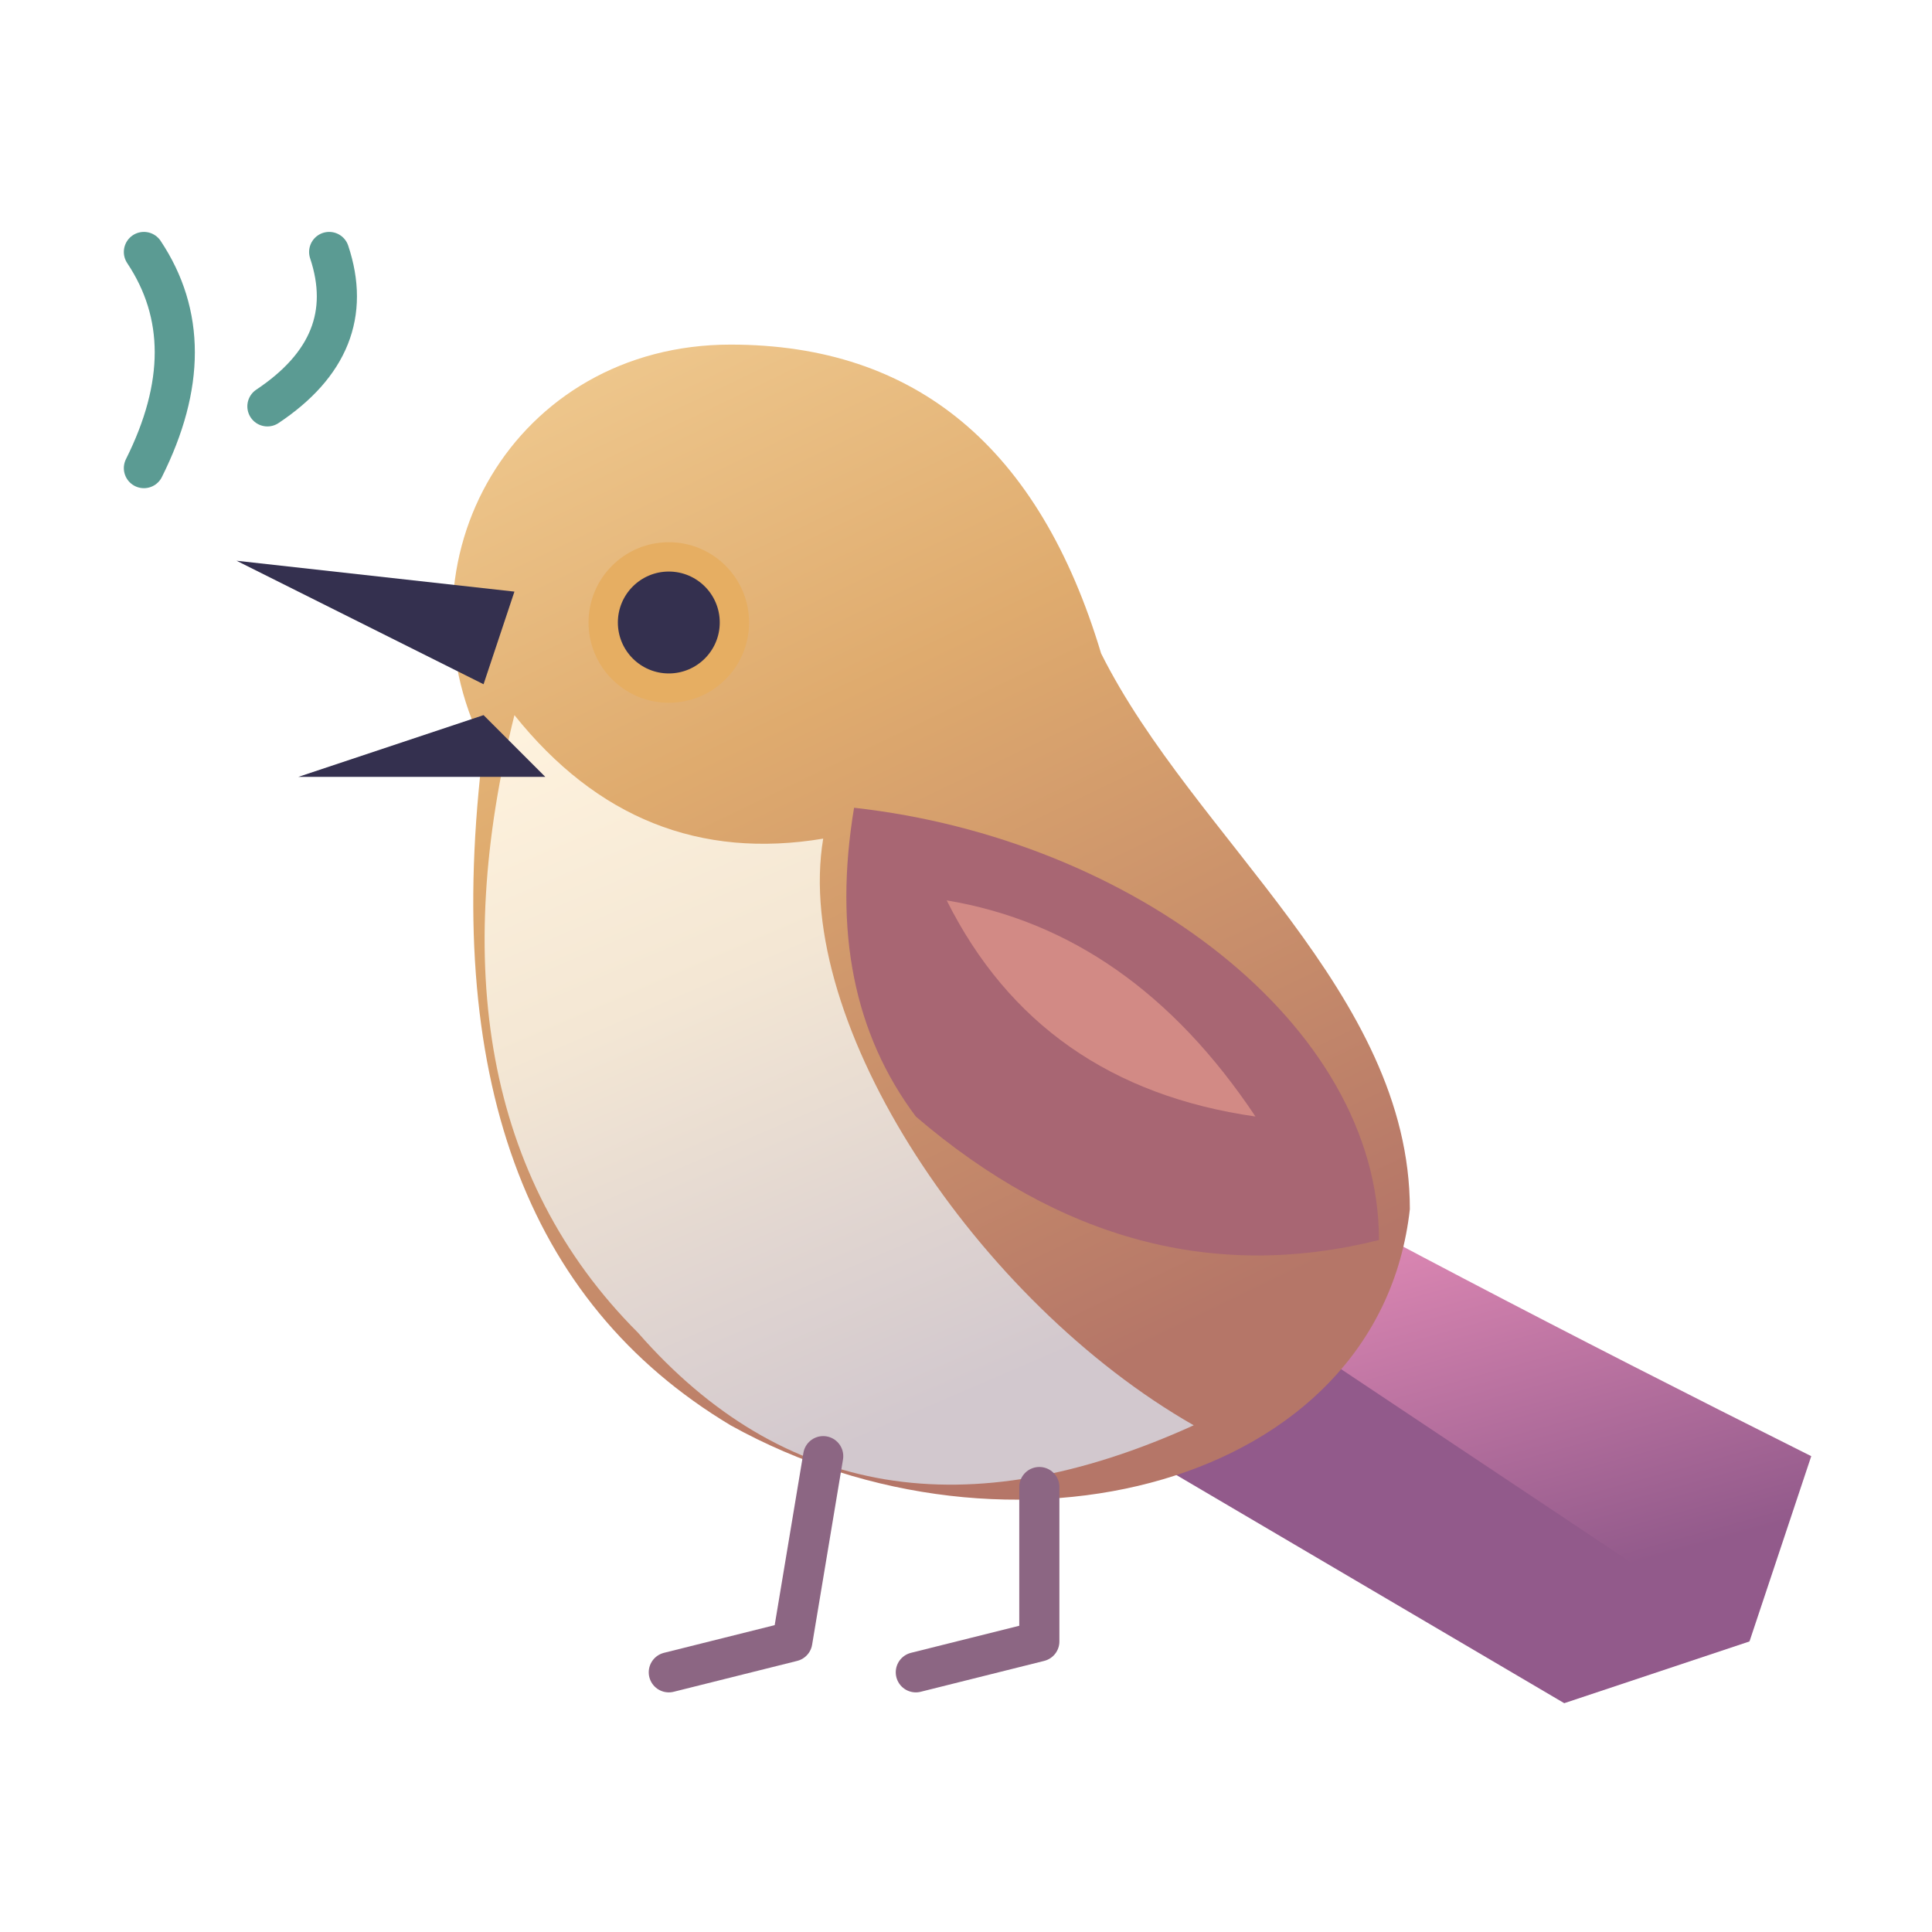
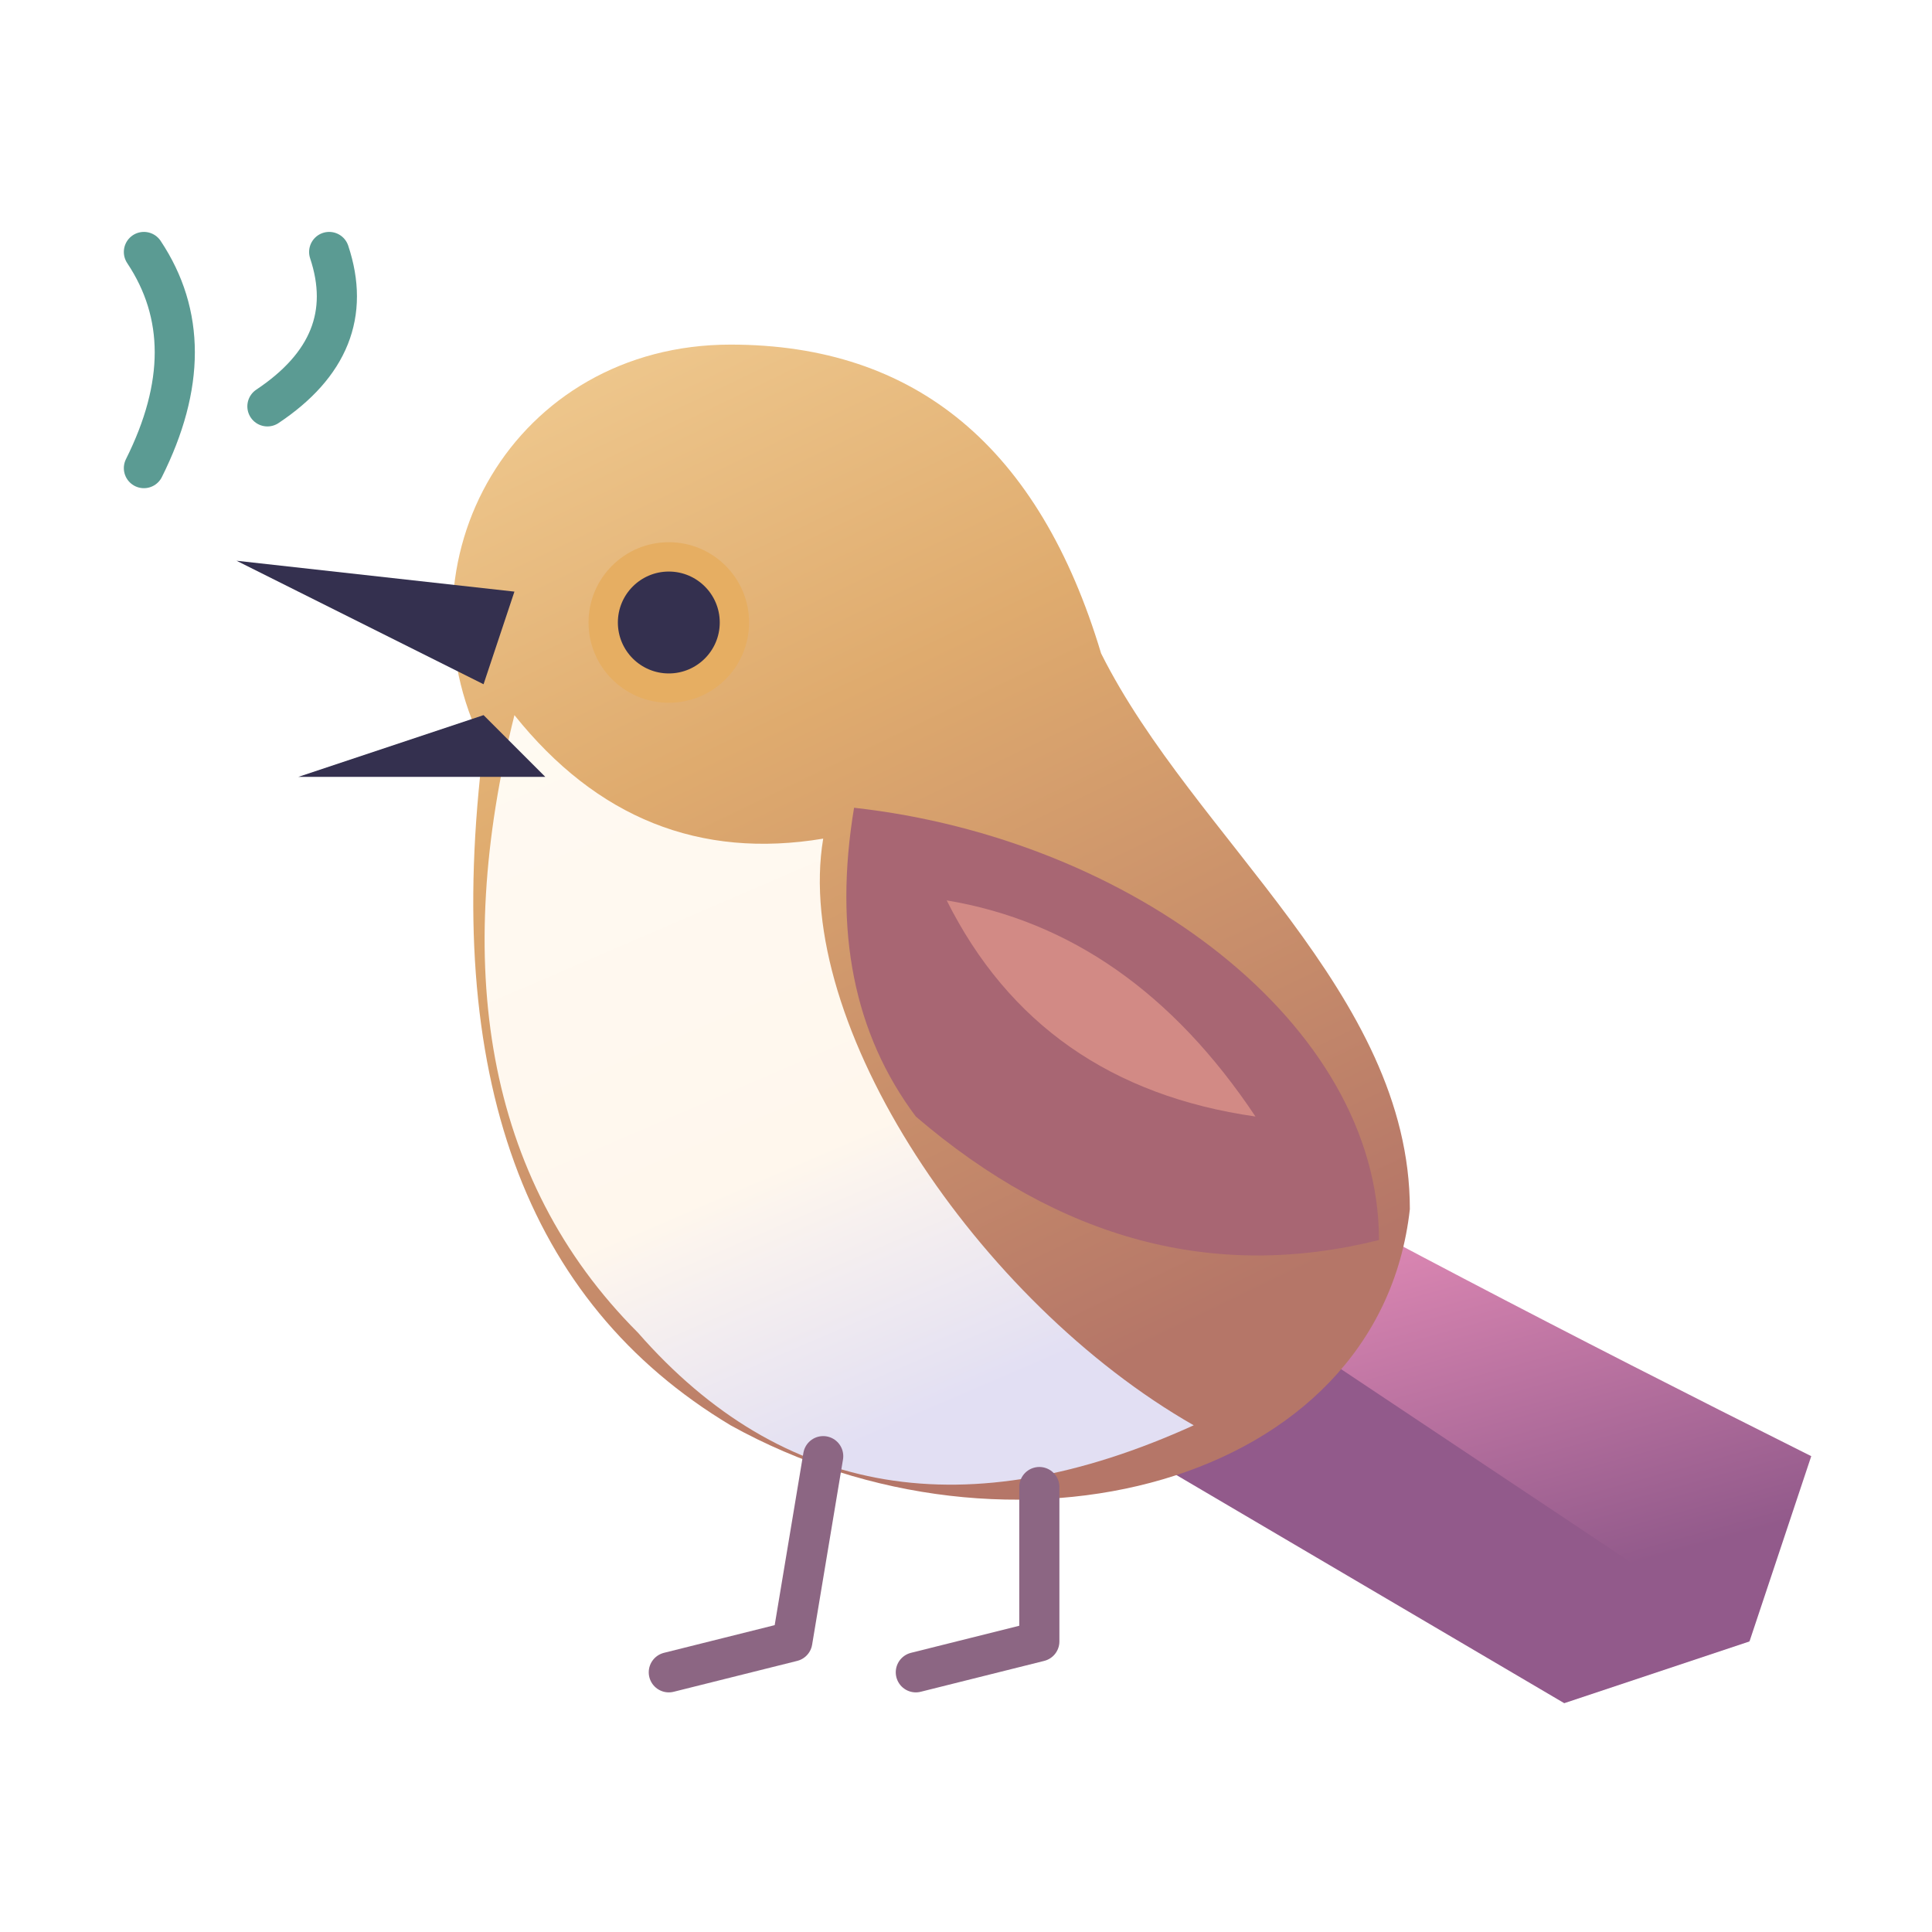
<svg xmlns="http://www.w3.org/2000/svg" width="64" height="64" viewBox="0 0 64 64">
  <g id="frameless-artwork" transform="translate(1.69863 -0.858447) scale(1.022831)">
    <defs>
      <linearGradient id="enamel" x1="0" y1="0" x2=".6" y2="1">
        <stop stop-color="#f5c3ca" />
        <stop offset=".4" stop-color="#e88bb6" />
        <stop offset="1" stop-color="#a4688f" />
      </linearGradient>
      <linearGradient id="ink" x1="0" y1="0" x2="1" y2="1">
        <stop stop-color="#f3b6c0" />
        <stop offset=".6" stop-color="#e56ea1" />
        <stop offset="1" stop-color="#a25682" />
      </linearGradient>
      <linearGradient id="gem" x1="0" y1="0" x2="1" y2="1">
        <stop stop-color="#ceb7cc" />
        <stop offset=".5" stop-color="#9272ba" />
        <stop offset="1" stop-color="#6e5991" />
      </linearGradient>
    </defs>
    <g stroke-linecap="round" stroke-linejoin="round" />
    <defs>
      <linearGradient id="copper" x2=".2" y2="1">
        <stop stop-color="#ffe0a3" />
        <stop offset=".35" stop-color="#e6ae62" />
        <stop offset="1" stop-color="#a7585d" />
      </linearGradient>
      <linearGradient id="jade" x2=".3" y2="1">
        <stop stop-color="#b4ead5" />
        <stop offset=".4" stop-color="#46b6a2" />
        <stop offset="1" stop-color="#306779" />
      </linearGradient>
      <linearGradient id="rose-metal" x2=".3" y2="1">
        <stop stop-color="#f8c5c2" />
        <stop offset=".35" stop-color="#df77ac" />
        <stop offset="1" stop-color="#8e477e" />
      </linearGradient>
      <linearGradient id="indigo" x2=".4" y2="1">
        <stop stop-color="#b6b5ec" />
        <stop offset=".4" stop-color="#8596ed" />
        <stop offset="1" stop-color="#494f85" />
      </linearGradient>
      <linearGradient id="paper" x2=".2" y2="1">
        <stop stop-color="#fff4df" />
        <stop offset="1" stop-color="#d8c5b9" />
      </linearGradient>
      <linearGradient id="metal" x2=".8" y2="1">
        <stop stop-color="#f3e8df" />
        <stop offset=".35" stop-color="#9cb9c6" />
        <stop offset=".5" stop-color="#d5dcde" />
        <stop offset="1" stop-color="#61788f" />
      </linearGradient>
      <radialGradient id="glass" cx=".35" cy=".27" r=".8">
        <stop stop-color="#b0a5df" />
        <stop offset=".4" stop-color="#5b70b5" />
        <stop offset=".75" stop-color="#35446d" />
        <stop offset="1" stop-color="#172b41" />
      </radialGradient>
      <linearGradient id="screen" x2=".6" y2="1">
        <stop stop-color="#354b67" />
        <stop offset=".5" stop-color="#232c46" />
        <stop offset="1" stop-color="#182339" />
      </linearGradient>
    </defs>
    <defs>
      <linearGradient id="craft-sand" x2=".4" y2="1">
        <stop stop-color="#f1cc92" />
        <stop offset=".4" stop-color="#dfab6e" />
        <stop offset="1" stop-color="#b57668" />
      </linearGradient>
      <linearGradient id="craft-jade" x2=".4" y2="1">
        <stop stop-color="#9fd6c3" />
        <stop offset=".4" stop-color="#5fb7a5" />
        <stop offset="1" stop-color="#3d7d83" />
      </linearGradient>
      <linearGradient id="craft-rose" x2=".4" y2="1">
        <stop stop-color="#efb7ce" />
        <stop offset=".4" stop-color="#d784b0" />
        <stop offset="1" stop-color="#925a8b" />
      </linearGradient>
      <linearGradient id="craft-paper" x2=".4" y2="1">
-         <stop stop-color="#fff3de" />
-         <stop offset=".4" stop-color="#f4e7d4" />
-         <stop offset="1" stop-color="#d2c8ce" />
+         <stop stop-color="#fffaf2" />
+         <stop offset=".65" stop-color="#fff7ed" />
+         <stop offset="1" stop-color="#e2dff3" />
      </linearGradient>
    </defs>
    <g data-material="authored" stroke-linecap="round" stroke-linejoin="round">
      <path d="M36 37Q45 42 57 48L55 54Q42 51 32 46Z" fill="url(#craft-rose)" />
      <path d="M40 44 55 54 49 56 32 46Z" fill="#925a8b" />
      <path d="M14 25C11 19 15 12 22 12Q31 12 34 22C37 28 44 33 44 40C43 49 31 52 22 47Q12 41 14 25Z" fill="url(#craft-sand)" />
      <path d="M15 24Q19 29 25 28C24 34 30 43 37 47Q26 52 19 44C14 39 13 32 15 24Z" fill="url(#craft-paper)" />
      <path d="M26 27C35 28 43 34 43 41Q35 43 28 37Q25 33 26 27Z" fill="#a86673" />
      <path d="M29 30Q35 31 39 37Q32 36 29 30Z" fill="#d28a85" />
      <path d="M15 20 6 19 14 23Z M14 24 8 26 16 26Z" fill="#34304f" />
      <circle cx="20" cy="21" r="2.6" fill="#e6ae62" />
      <circle cx="20" cy="21" r="1.65" fill="#34304f" />
      <path d="M25 48 24 54 20 55M32 49 32 54 28 55" fill="none" stroke-linecap="round" stroke="#8c6683" stroke-width="1.3" />
      <path d="M7 14Q10 12 9 9M3 16Q5 12 3 9" fill="none" stroke-linecap="round" stroke="#5b9b93" stroke-width="1.3" />
    </g>
  </g>
</svg>
